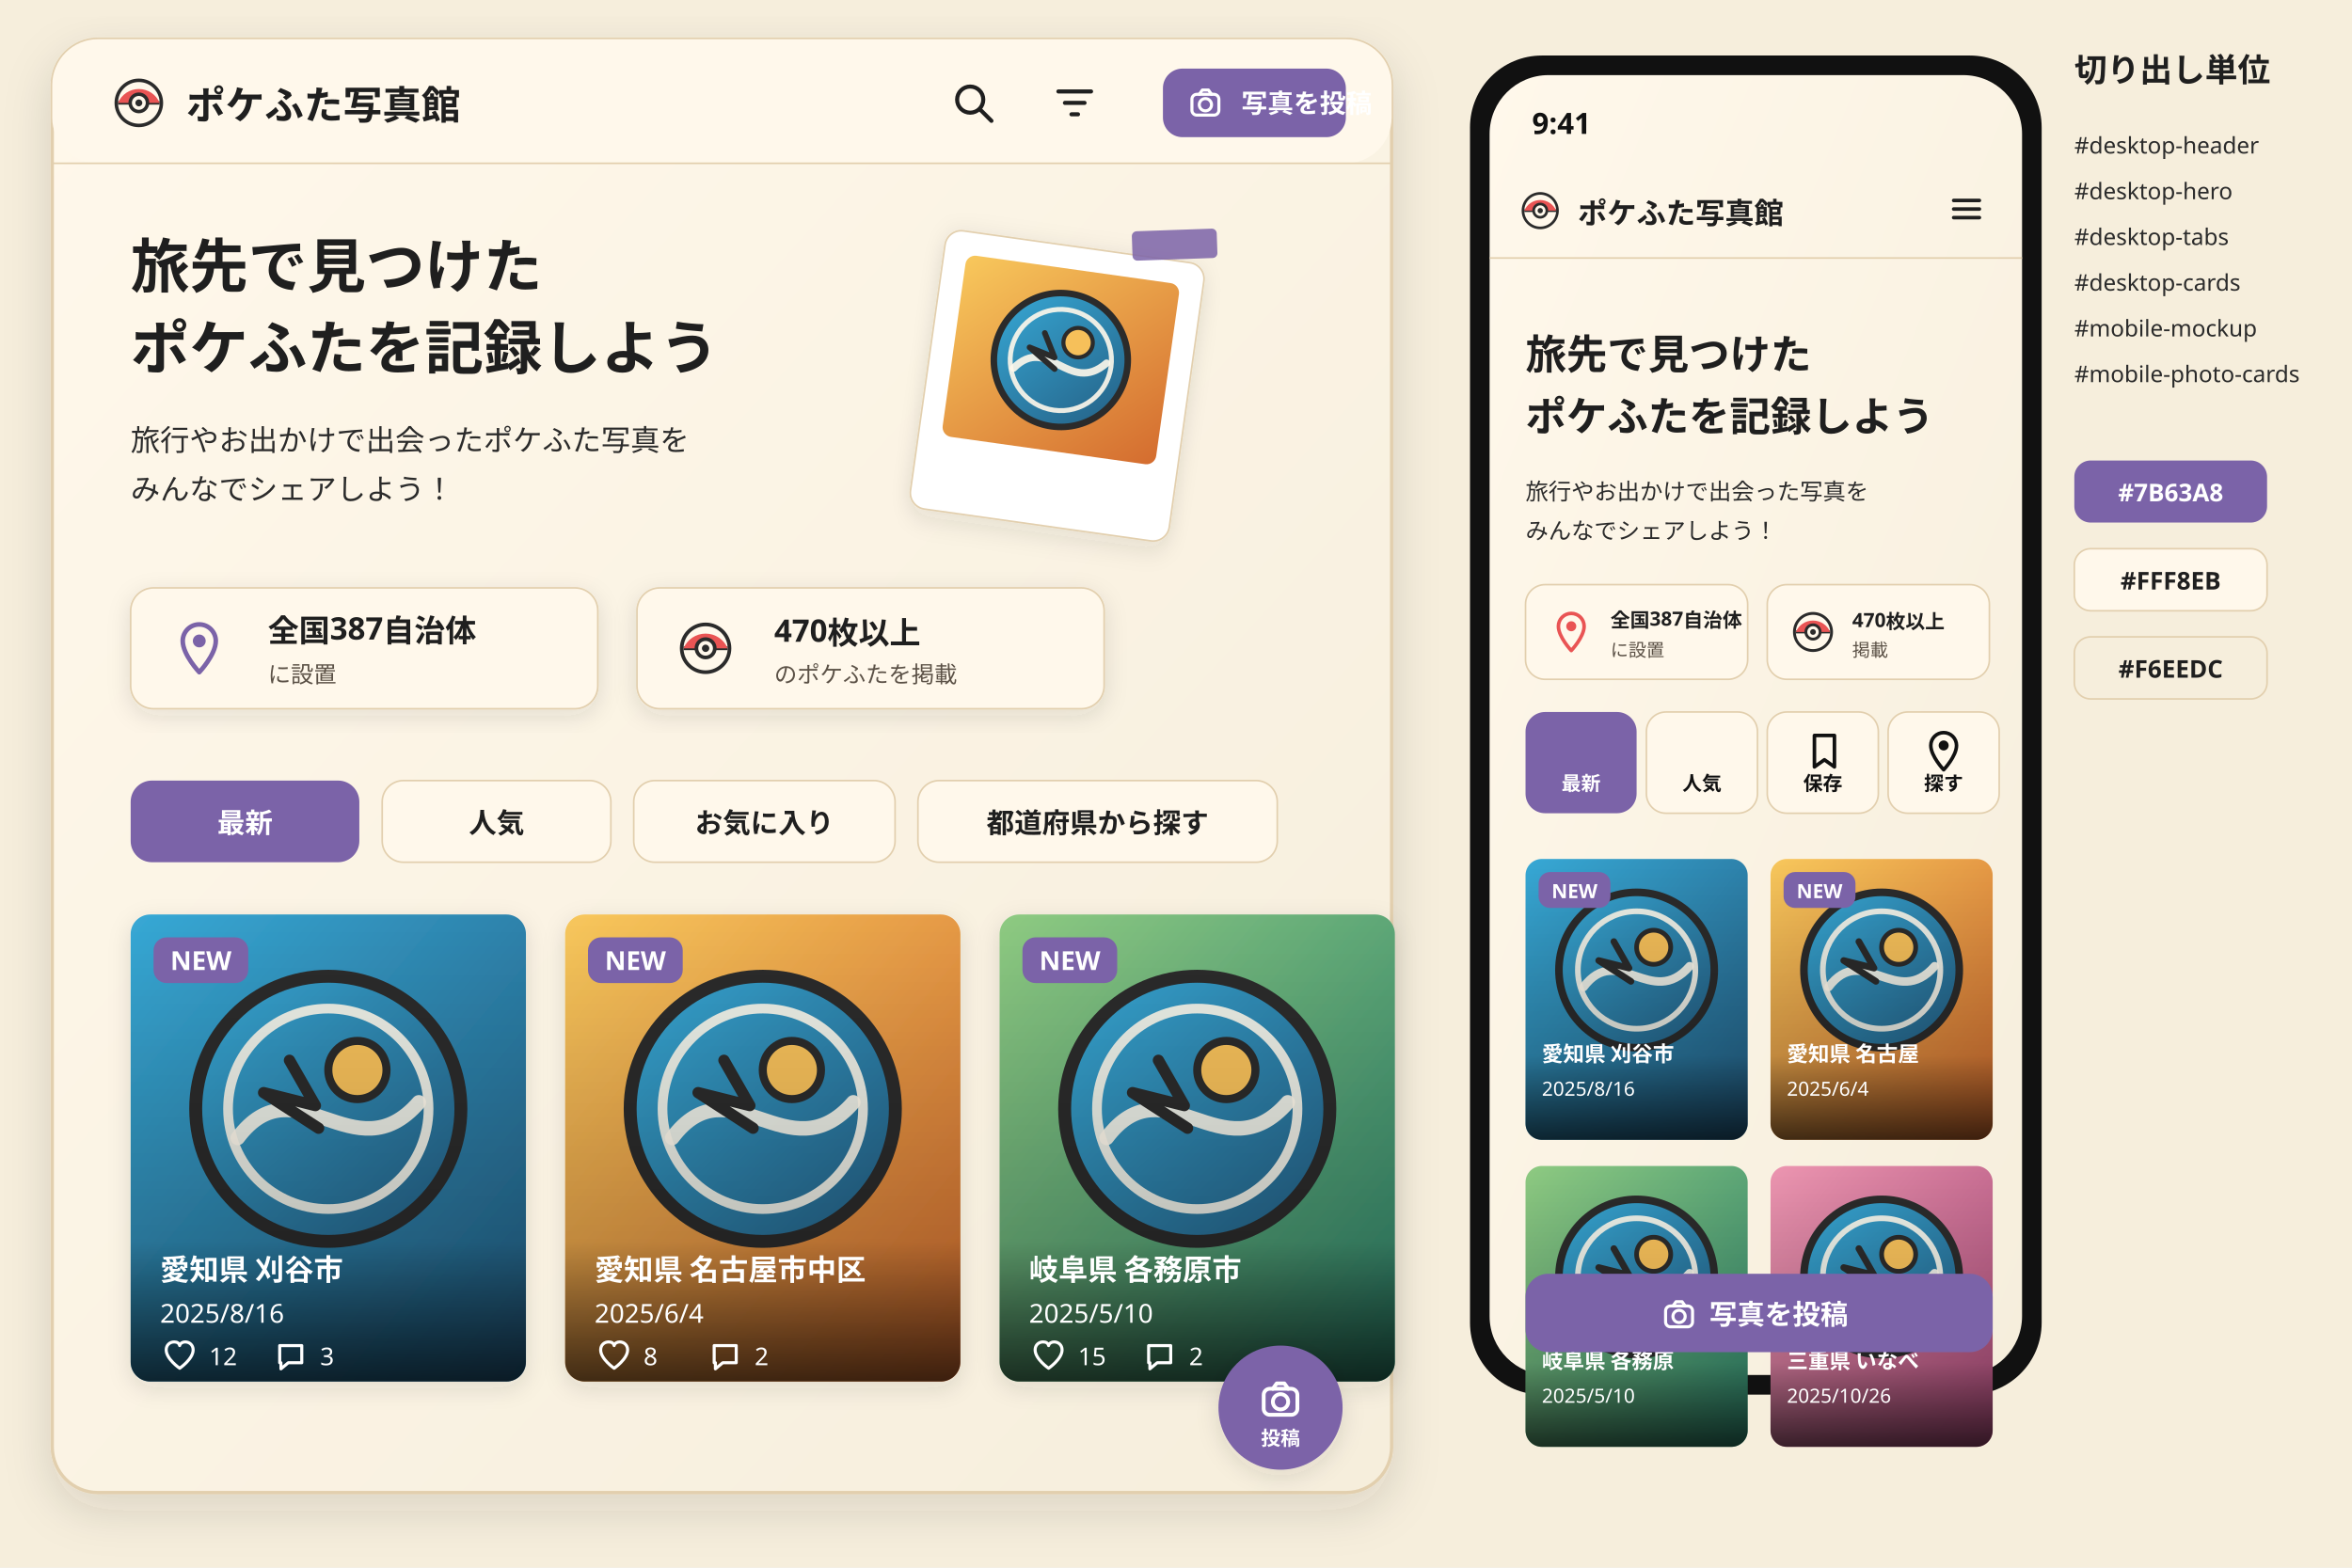
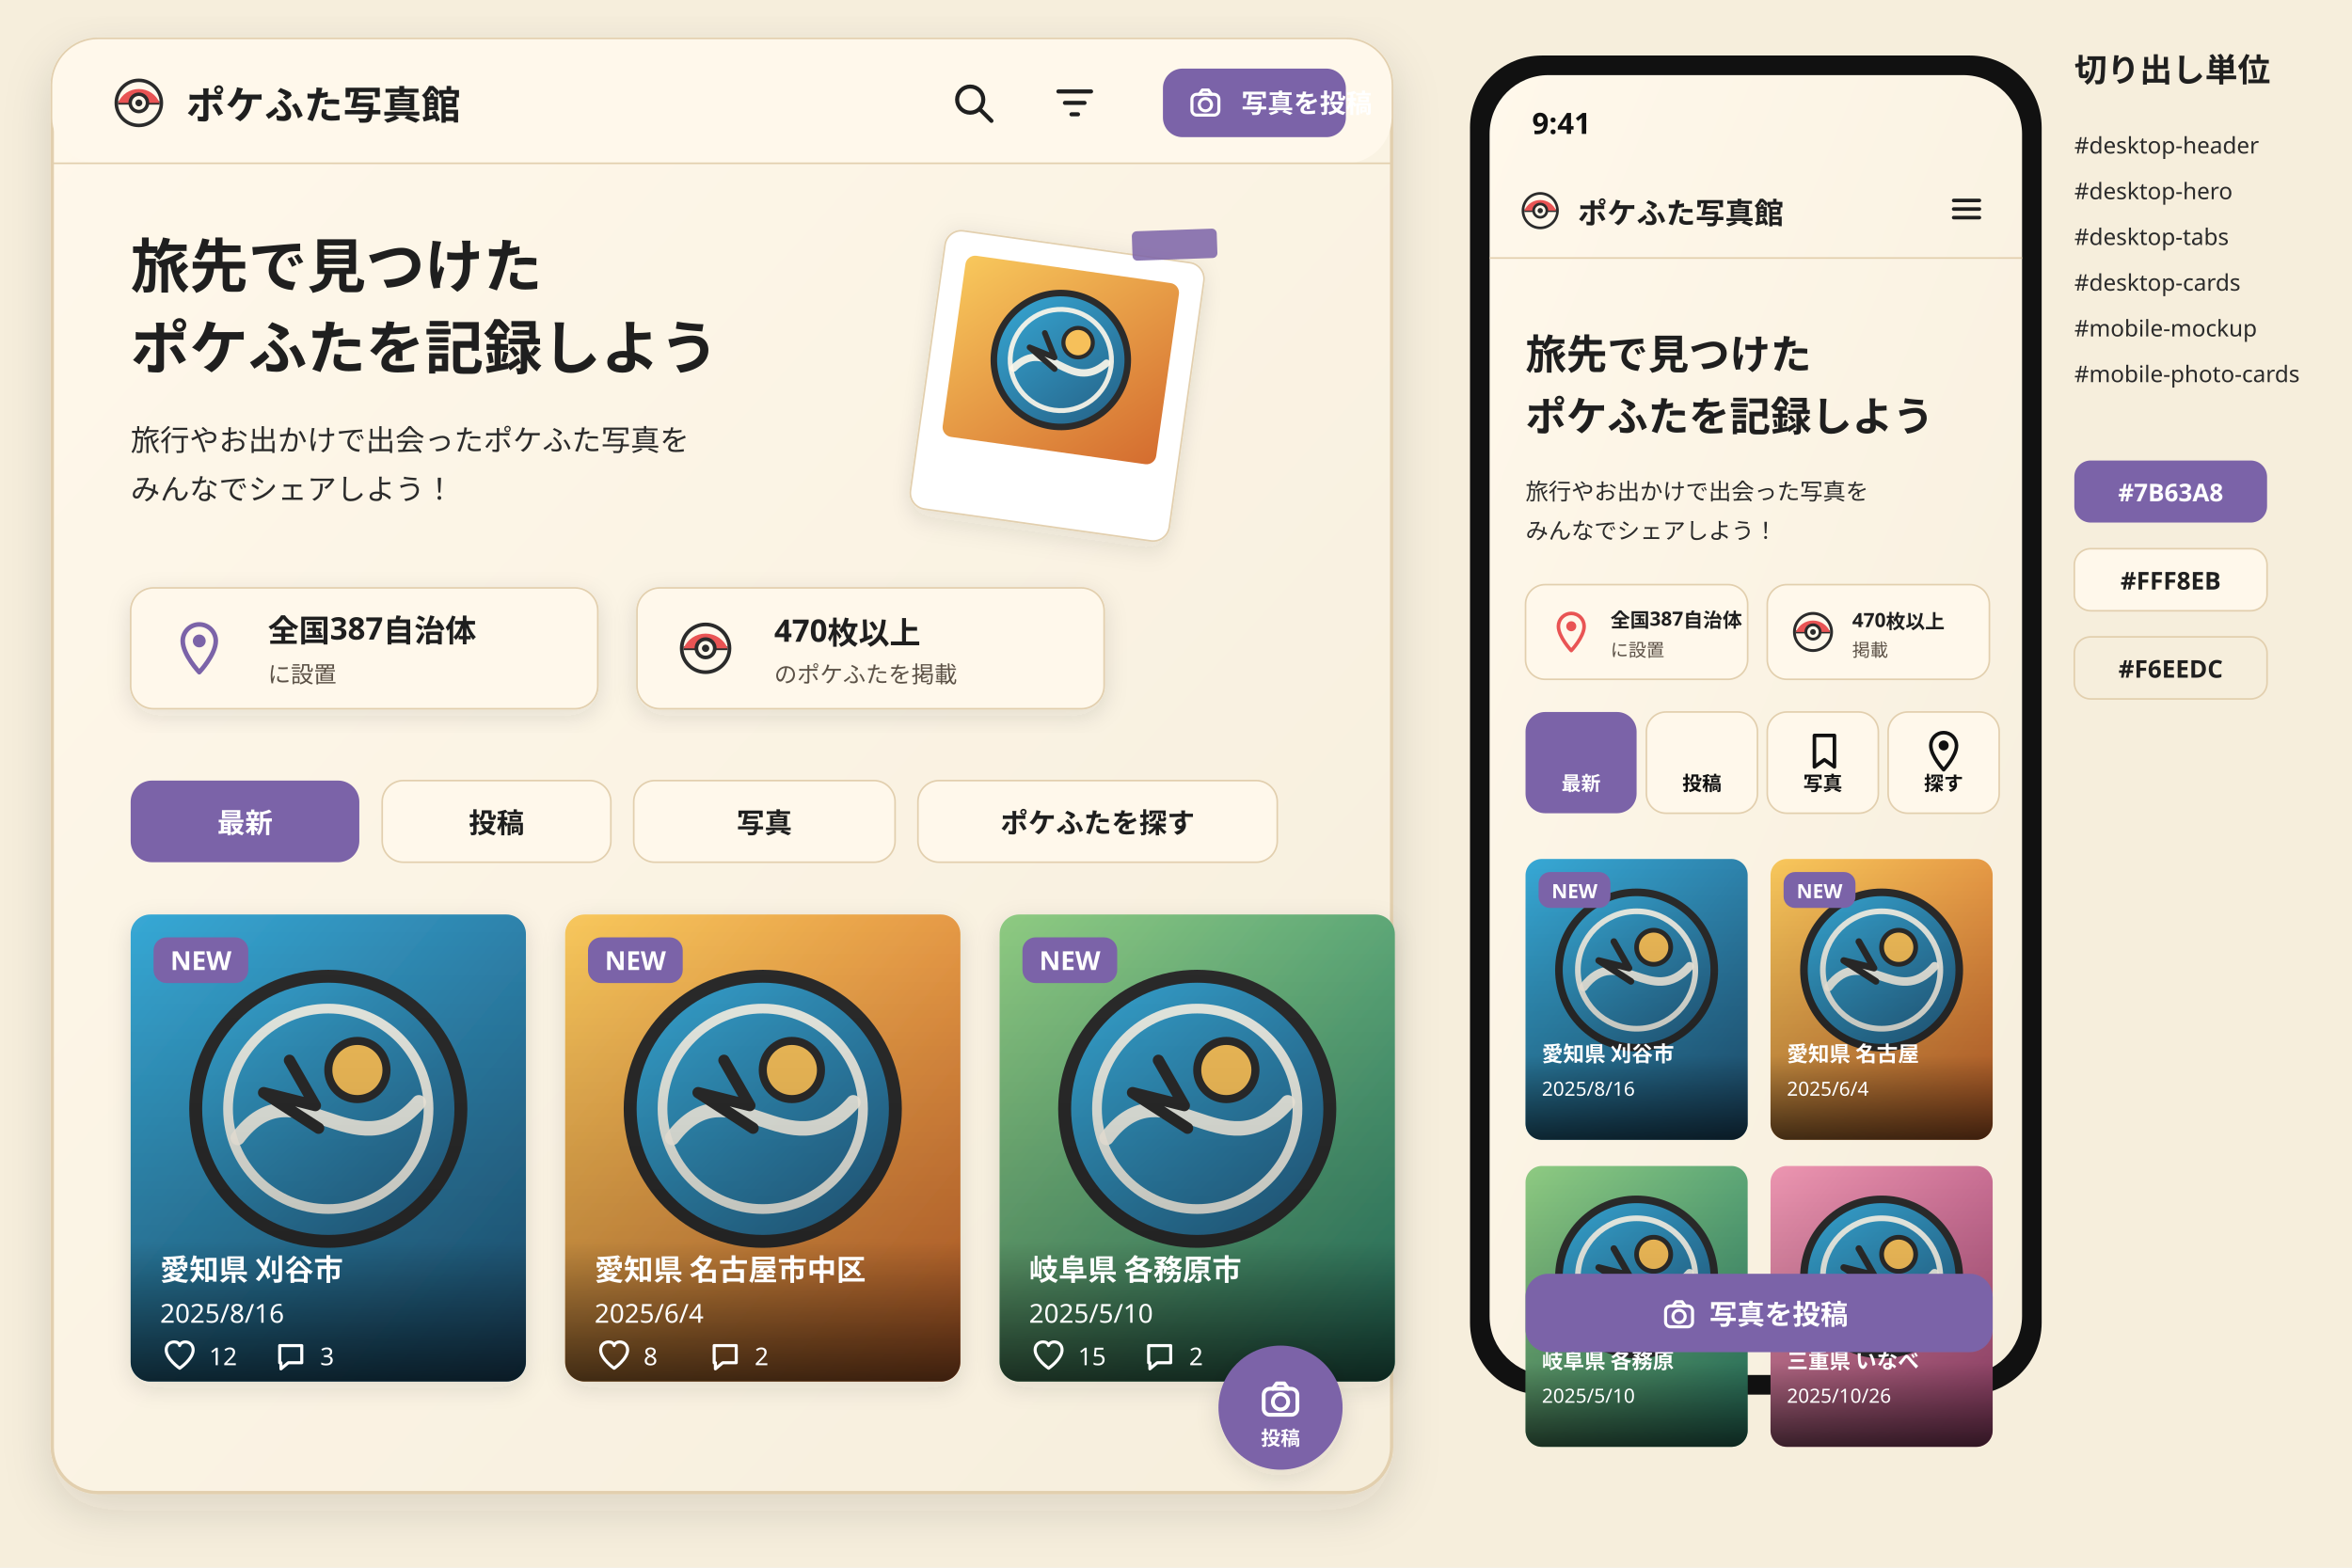
<svg xmlns="http://www.w3.org/2000/svg" width="1440" height="960" viewBox="0 0 1440 960" role="img" aria-labelledby="title desc">
  <defs>
    <linearGradient id="bgGrad" x1="0" y1="0" x2="1" y2="1">
      <stop offset="0%" stop-color="#FFF8EB" />
      <stop offset="100%" stop-color="#F6EEDC" />
    </linearGradient>
    <linearGradient id="photoOverlay" x1="0" y1="0" x2="0" y2="1">
      <stop offset="0%" stop-color="#000" stop-opacity="0" />
      <stop offset="70%" stop-color="#000" stop-opacity=".18" />
      <stop offset="100%" stop-color="#000" stop-opacity=".72" />
    </linearGradient>
    <linearGradient id="blue" x1="0" y1="0" x2="1" y2="1">
      <stop stop-color="#37A9D6" />
      <stop offset="1" stop-color="#245E83" />
    </linearGradient>
    <linearGradient id="yellow" x1="0" y1="0" x2="1" y2="1">
      <stop stop-color="#F8C85C" />
      <stop offset="1" stop-color="#D46C2F" />
    </linearGradient>
    <linearGradient id="green" x1="0" y1="0" x2="1" y2="1">
      <stop stop-color="#8FCB82" />
      <stop offset="1" stop-color="#2D846C" />
    </linearGradient>
    <linearGradient id="pink" x1="0" y1="0" x2="1" y2="1">
      <stop stop-color="#ED96B1" />
      <stop offset="1" stop-color="#A84B78" />
    </linearGradient>
    <filter id="shadow" x="-20%" y="-20%" width="140%" height="140%">
      <feDropShadow dx="0" dy="10" stdDeviation="14" flood-color="#2B2B2B" flood-opacity=".14" />
    </filter>
    <filter id="miniShadow" x="-20%" y="-20%" width="140%" height="140%">
      <feDropShadow dx="0" dy="4" stdDeviation="7" flood-color="#2B2B2B" flood-opacity=".12" />
    </filter>
    <symbol id="icon-ball" viewBox="0 0 64 64">
      <circle cx="32" cy="32" r="26" fill="#FFF8EB" stroke="#2B2B2B" stroke-width="4" />
      <path d="M8 32h48" stroke="#2B2B2B" stroke-width="4" />
      <path d="M8 32a26 26 0 0 1 48 0H8z" fill="#E95454" />
      <circle cx="32" cy="32" r="10" fill="#FFF8EB" stroke="#2B2B2B" stroke-width="4" />
      <circle cx="32" cy="32" r="4" fill="#2B2B2B" />
    </symbol>
    <symbol id="icon-camera" viewBox="0 0 64 64">
      <rect x="10" y="18" width="44" height="34" rx="8" fill="none" stroke="currentColor" stroke-width="5" />
      <path d="M22 18l5-7h10l5 7" fill="none" stroke="currentColor" stroke-width="5" stroke-linecap="round" stroke-linejoin="round" />
      <circle cx="32" cy="35" r="10" fill="none" stroke="currentColor" stroke-width="5" />
    </symbol>
    <symbol id="icon-pin" viewBox="0 0 64 64">
      <path d="M32 58S14 39 14 24a18 18 0 1 1 36 0c0 15-18 34-18 34z" fill="none" stroke="currentColor" stroke-width="5" stroke-linejoin="round" />
      <circle cx="32" cy="24" r="7" fill="currentColor" />
    </symbol>
    <symbol id="icon-heart" viewBox="0 0 64 64">
      <path d="M32 53S10 38 10 23c0-8 6-13 13-13 5 0 8 2 9 6 1-4 5-6 9-6 7 0 13 5 13 13 0 15-22 30-22 30z" fill="none" stroke="currentColor" stroke-width="5" stroke-linejoin="round" />
    </symbol>
    <symbol id="icon-comment" viewBox="0 0 64 64">
      <path d="M14 16h36v28H28L16 54V44h-2z" fill="none" stroke="currentColor" stroke-width="5" stroke-linejoin="round" />
    </symbol>
    <symbol id="icon-bookmark" viewBox="0 0 64 64">
      <path d="M18 10h28v44L32 44 18 54z" fill="none" stroke="currentColor" stroke-width="5" stroke-linejoin="round" />
    </symbol>
    <symbol id="icon-search" viewBox="0 0 64 64">
      <circle cx="28" cy="28" r="16" fill="none" stroke="currentColor" stroke-width="5" />
      <path d="M41 41l13 13" stroke="currentColor" stroke-width="5" stroke-linecap="round" />
    </symbol>
    <symbol id="icon-filter" viewBox="0 0 64 64">
      <path d="M12 18h40M20 32h24M28 46h8" stroke="currentColor" stroke-width="5" stroke-linecap="round" />
    </symbol>
    <symbol id="icon-menu" viewBox="0 0 64 64">
      <path d="M14 20h36M14 32h36M14 44h36" stroke="currentColor" stroke-width="5" stroke-linecap="round" />
    </symbol>
    <symbol id="manhole-placeholder" viewBox="0 0 200 200">
      <circle cx="100" cy="100" r="82" fill="url(#blue)" stroke="#2B2B2B" stroke-width="8" />
      <circle cx="100" cy="100" r="62" fill="none" stroke="#FFF8EB" stroke-width="6" stroke-opacity=".9" />
      <path d="M44 118c36-48 72 24 112-22" fill="none" stroke="#FFF8EB" stroke-width="9" stroke-linecap="round" opacity=".9" />
      <circle cx="118" cy="76" r="18" fill="#F6C05A" stroke="#2B2B2B" stroke-width="5" />
      <path d="M76 70l16 28-32-8 34 22" fill="none" stroke="#2B2B2B" stroke-width="7" stroke-linecap="round" stroke-linejoin="round" />
    </symbol>
  </defs>
  <rect width="1440" height="960" fill="#F6EEDC" />
  <g id="desktop-mockup" transform="translate(32,24)">
    <rect width="820" height="890" rx="28" fill="url(#bgGrad)" stroke="#E2CFAE" stroke-width="2" filter="url(#shadow)" />
    <g id="desktop-header">
      <rect width="820" height="76" rx="28" fill="#FFF8EB" />
      <line x1="0" y1="76" x2="820" y2="76" stroke="#E2CFAE" />
      <use href="#icon-ball" x="36" y="22" width="34" height="34" />
      <text x="82" y="49" font-size="24" font-weight="800" fill="#1F1F1F" font-family="sans-serif">ポケふた写真館</text>
      <use href="#icon-search" x="548" y="23" width="32" height="32" color="#1F1F1F" />
      <use href="#icon-filter" x="610" y="23" width="32" height="32" color="#1F1F1F" />
      <rect x="680" y="18" width="112" height="42" rx="12" fill="#7B63A8" />
      <use href="#icon-camera" x="694" y="27" width="24" height="24" color="#FFF" />
      <text x="728" y="45" font-size="16" font-weight="700" fill="#FFF" font-family="sans-serif">写真を投稿</text>
    </g>
    <g id="desktop-hero" transform="translate(48,116)">
      <text x="0" y="36" font-size="36" font-weight="900" fill="#1F1F1F" font-family="sans-serif">旅先で見つけた</text>
      <text x="0" y="86" font-size="36" font-weight="900" fill="#1F1F1F" font-family="sans-serif">ポケふたを記録しよう</text>
      <text x="0" y="136" font-size="18" fill="#2B2B2B" font-family="sans-serif">旅行やお出かけで出会ったポケふた写真を</text>
      <text x="0" y="166" font-size="18" fill="#2B2B2B" font-family="sans-serif">みんなでシェアしよう！</text>
      <g id="polaroid" transform="translate(500,0) rotate(8)">
        <rect width="160" height="172" rx="10" fill="#FFF" stroke="#E2CFAE" filter="url(#miniShadow)" />
        <rect x="14" y="14" width="132" height="112" rx="6" fill="url(#yellow)" />
        <use href="#manhole-placeholder" x="30" y="20" width="100" height="100" />
        <rect x="112" y="-14" width="52" height="18" rx="3" fill="#7B63A8" opacity=".85" transform="rotate(-10 112 -14)" />
      </g>
      <g id="stats" transform="translate(0,220)">
        <rect width="286" height="74" rx="14" fill="#FFF8EB" stroke="#E2CFAE" filter="url(#miniShadow)" />
        <use href="#icon-pin" x="24" y="19" width="36" height="36" color="#7B63A8" />
        <text x="84" y="33" font-size="19" font-weight="800" fill="#1F1F1F" font-family="sans-serif">全国387自治体</text>
        <text x="84" y="58" font-size="14" fill="#5B5146" font-family="sans-serif">に設置</text>
        <rect x="310" width="286" height="74" rx="14" fill="#FFF8EB" stroke="#E2CFAE" filter="url(#miniShadow)" />
        <use href="#icon-ball" x="334" y="19" width="36" height="36" />
        <text x="394" y="33" font-size="19" font-weight="800" fill="#1F1F1F" font-family="sans-serif">470枚以上</text>
        <text x="394" y="58" font-size="14" fill="#5B5146" font-family="sans-serif">のポケふたを掲載</text>
      </g>
    </g>
    <g id="desktop-tabs" transform="translate(48,454)">
      <rect width="140" height="50" rx="13" fill="#7B63A8" />
      <text x="70" y="32" text-anchor="middle" font-size="17" font-weight="700" fill="#FFF" font-family="sans-serif">最新</text>
      <rect x="154" width="140" height="50" rx="13" fill="#FFF8EB" stroke="#E2CFAE" />
-       <text x="224" y="32" text-anchor="middle" font-size="17" font-weight="700" fill="#1F1F1F" font-family="sans-serif">人気</text>
+       <text x="224" y="32" text-anchor="middle" font-size="17" font-weight="700" fill="#1F1F1F" font-family="sans-serif">投稿</text>
      <rect x="308" width="160" height="50" rx="13" fill="#FFF8EB" stroke="#E2CFAE" />
-       <text x="388" y="32" text-anchor="middle" font-size="17" font-weight="700" fill="#1F1F1F" font-family="sans-serif">お気に入り</text>
+       <text x="388" y="32" text-anchor="middle" font-size="17" font-weight="700" fill="#1F1F1F" font-family="sans-serif">写真</text>
      <rect x="482" width="220" height="50" rx="13" fill="#FFF8EB" stroke="#E2CFAE" />
-       <text x="592" y="32" text-anchor="middle" font-size="17" font-weight="700" fill="#1F1F1F" font-family="sans-serif">都道府県から探す</text>
+       <text x="592" y="32" text-anchor="middle" font-size="17" font-weight="700" fill="#1F1F1F" font-family="sans-serif">ポケふたを探す</text>
    </g>
    <g id="desktop-cards" transform="translate(48,536)">
      <g id="photo-card-1">
        <rect width="242" height="286" rx="12" fill="url(#blue)" filter="url(#miniShadow)" />
        <use href="#manhole-placeholder" x="22" y="20" width="198" height="198" />
        <rect width="242" height="286" rx="12" fill="url(#photoOverlay)" />
        <rect x="14" y="14" width="58" height="28" rx="8" fill="#7B63A8" />
        <text x="43" y="34" text-anchor="middle" font-size="16" font-weight="800" fill="#FFF" font-family="sans-serif">NEW</text>
        <text x="18" y="224" font-size="18" font-weight="800" fill="#FFF" font-family="sans-serif">愛知県 刈谷市</text>
        <text x="18" y="250" font-size="16" fill="#FFF" font-family="sans-serif">2025/8/16</text>
        <use href="#icon-heart" x="18" y="258" width="24" height="24" color="#FFF" />
        <text x="48" y="276" font-size="15" fill="#FFF" font-family="sans-serif">12</text>
        <use href="#icon-comment" x="86" y="258" width="24" height="24" color="#FFF" />
        <text x="116" y="276" font-size="15" fill="#FFF" font-family="sans-serif">3</text>
      </g>
      <g id="photo-card-2" transform="translate(266,0)">
        <rect width="242" height="286" rx="12" fill="url(#yellow)" filter="url(#miniShadow)" />
        <use href="#manhole-placeholder" x="22" y="20" width="198" height="198" />
        <rect width="242" height="286" rx="12" fill="url(#photoOverlay)" />
        <rect x="14" y="14" width="58" height="28" rx="8" fill="#7B63A8" />
        <text x="43" y="34" text-anchor="middle" font-size="16" font-weight="800" fill="#FFF" font-family="sans-serif">NEW</text>
        <text x="18" y="224" font-size="18" font-weight="800" fill="#FFF" font-family="sans-serif">愛知県 名古屋市中区</text>
        <text x="18" y="250" font-size="16" fill="#FFF" font-family="sans-serif">2025/6/4</text>
        <use href="#icon-heart" x="18" y="258" width="24" height="24" color="#FFF" />
        <text x="48" y="276" font-size="15" fill="#FFF" font-family="sans-serif">8</text>
        <use href="#icon-comment" x="86" y="258" width="24" height="24" color="#FFF" />
        <text x="116" y="276" font-size="15" fill="#FFF" font-family="sans-serif">2</text>
      </g>
      <g id="photo-card-3" transform="translate(532,0)">
        <rect width="242" height="286" rx="12" fill="url(#green)" filter="url(#miniShadow)" />
        <use href="#manhole-placeholder" x="22" y="20" width="198" height="198" />
        <rect width="242" height="286" rx="12" fill="url(#photoOverlay)" />
        <rect x="14" y="14" width="58" height="28" rx="8" fill="#7B63A8" />
        <text x="43" y="34" text-anchor="middle" font-size="16" font-weight="800" fill="#FFF" font-family="sans-serif">NEW</text>
        <text x="18" y="224" font-size="18" font-weight="800" fill="#FFF" font-family="sans-serif">岐阜県 各務原市</text>
        <text x="18" y="250" font-size="16" fill="#FFF" font-family="sans-serif">2025/5/10</text>
        <use href="#icon-heart" x="18" y="258" width="24" height="24" color="#FFF" />
        <text x="48" y="276" font-size="15" fill="#FFF" font-family="sans-serif">15</text>
        <use href="#icon-comment" x="86" y="258" width="24" height="24" color="#FFF" />
        <text x="116" y="276" font-size="15" fill="#FFF" font-family="sans-serif">2</text>
      </g>
    </g>
    <g id="desktop-floating-cta" transform="translate(714,800)">
      <circle cx="38" cy="38" r="38" fill="#7B63A8" filter="url(#miniShadow)" />
      <use href="#icon-camera" x="23" y="18" width="30" height="30" color="#FFF" />
      <text x="38" y="61" text-anchor="middle" font-size="12" font-weight="700" fill="#FFF" font-family="sans-serif">投稿</text>
    </g>
  </g>
  <g id="mobile-mockup" transform="translate(900,34)">
    <rect width="350" height="820" rx="44" fill="#111" />
    <rect x="12" y="12" width="326" height="796" rx="36" fill="url(#bgGrad)" />
    <text x="38" y="48" font-size="18" font-weight="800" fill="#111" font-family="sans-serif">9:41</text>
    <g transform="translate(30,82)">
      <use href="#icon-ball" width="26" height="26" />
      <text x="36" y="21" font-size="18" font-weight="800" fill="#1F1F1F" font-family="sans-serif">ポケふた写真館</text>
      <use href="#icon-menu" x="260" y="-2" width="28" height="28" color="#1F1F1F" />
    </g>
    <line x1="12" y1="124" x2="338" y2="124" stroke="#E2CFAE" />
    <g id="mobile-hero" transform="translate(34,158)">
      <text x="0" y="34" font-size="25" font-weight="900" fill="#1F1F1F" font-family="sans-serif">旅先で見つけた</text>
      <text x="0" y="72" font-size="25" font-weight="900" fill="#1F1F1F" font-family="sans-serif">ポケふたを記録しよう</text>
      <text x="0" y="114" font-size="14" fill="#2B2B2B" font-family="sans-serif">旅行やお出かけで出会った写真を</text>
      <text x="0" y="138" font-size="14" fill="#2B2B2B" font-family="sans-serif">みんなでシェアしよう！</text>
    </g>
    <g id="mobile-stats" transform="translate(34,324)">
      <rect width="136" height="58" rx="12" fill="#FFF8EB" stroke="#E2CFAE" />
      <use href="#icon-pin" x="14" y="15" width="28" height="28" color="#E95454" />
      <text x="52" y="26" font-size="12" font-weight="800" fill="#1F1F1F" font-family="sans-serif">全国387自治体</text>
      <text x="52" y="44" font-size="11" fill="#5B5146" font-family="sans-serif">に設置</text>
      <rect x="148" width="136" height="58" rx="12" fill="#FFF8EB" stroke="#E2CFAE" />
      <use href="#icon-ball" x="162" y="15" width="28" height="28" />
      <text x="200" y="26" font-size="12" font-weight="800" fill="#1F1F1F" font-family="sans-serif">470枚以上</text>
      <text x="200" y="44" font-size="11" fill="#5B5146" font-family="sans-serif">掲載</text>
    </g>
    <g id="mobile-tabs" transform="translate(34,402)">
      <rect width="68" height="62" rx="12" fill="#7B63A8" />
      <text x="34" y="48" text-anchor="middle" font-size="12" font-weight="700" fill="#FFF" font-family="sans-serif">最新</text>
      <rect x="74" width="68" height="62" rx="12" fill="#FFF8EB" stroke="#E2CFAE" />
-       <text x="108" y="48" text-anchor="middle" font-size="12" font-weight="700" fill="#111" font-family="sans-serif">人気</text>
+       <text x="108" y="48" text-anchor="middle" font-size="12" font-weight="700" fill="#111" font-family="sans-serif">投稿</text>
      <rect x="148" width="68" height="62" rx="12" fill="#FFF8EB" stroke="#E2CFAE" />
      <use href="#icon-bookmark" x="169" y="10" width="28" height="28" color="#111" />
-       <text x="182" y="48" text-anchor="middle" font-size="12" font-weight="700" fill="#111" font-family="sans-serif">保存</text>
+       <text x="182" y="48" text-anchor="middle" font-size="12" font-weight="700" fill="#111" font-family="sans-serif">写真</text>
      <rect x="222" width="68" height="62" rx="12" fill="#FFF8EB" stroke="#E2CFAE" />
      <use href="#icon-pin" x="242" y="10" width="28" height="28" color="#111" />
      <text x="256" y="48" text-anchor="middle" font-size="12" font-weight="700" fill="#111" font-family="sans-serif">探す</text>
    </g>
    <g id="mobile-photo-cards" transform="translate(34,492)">
      <g>
        <rect width="136" height="172" rx="10" fill="url(#blue)" />
        <use href="#manhole-placeholder" x="10" y="10" width="116" height="116" />
        <rect width="136" height="172" rx="10" fill="url(#photoOverlay)" />
        <rect x="8" y="8" width="44" height="22" rx="7" fill="#7B63A8" />
        <text x="30" y="24" text-anchor="middle" font-size="12" font-weight="800" fill="#FFF" font-family="sans-serif">NEW</text>
        <text x="10" y="124" font-size="13" font-weight="800" fill="#FFF" font-family="sans-serif">愛知県 刈谷市</text>
        <text x="10" y="145" font-size="12" fill="#FFF" font-family="sans-serif">2025/8/16</text>
      </g>
      <g transform="translate(150,0)">
        <rect width="136" height="172" rx="10" fill="url(#yellow)" />
        <use href="#manhole-placeholder" x="10" y="10" width="116" height="116" />
        <rect width="136" height="172" rx="10" fill="url(#photoOverlay)" />
        <rect x="8" y="8" width="44" height="22" rx="7" fill="#7B63A8" />
        <text x="30" y="24" text-anchor="middle" font-size="12" font-weight="800" fill="#FFF" font-family="sans-serif">NEW</text>
        <text x="10" y="124" font-size="13" font-weight="800" fill="#FFF" font-family="sans-serif">愛知県 名古屋</text>
        <text x="10" y="145" font-size="12" fill="#FFF" font-family="sans-serif">2025/6/4</text>
      </g>
      <g transform="translate(0,188)">
        <rect width="136" height="172" rx="10" fill="url(#green)" />
        <use href="#manhole-placeholder" x="10" y="10" width="116" height="116" />
        <rect width="136" height="172" rx="10" fill="url(#photoOverlay)" />
        <text x="10" y="124" font-size="13" font-weight="800" fill="#FFF" font-family="sans-serif">岐阜県 各務原</text>
        <text x="10" y="145" font-size="12" fill="#FFF" font-family="sans-serif">2025/5/10</text>
      </g>
      <g transform="translate(150,188)">
        <rect width="136" height="172" rx="10" fill="url(#pink)" />
        <use href="#manhole-placeholder" x="10" y="10" width="116" height="116" />
        <rect width="136" height="172" rx="10" fill="url(#photoOverlay)" />
        <text x="10" y="124" font-size="13" font-weight="800" fill="#FFF" font-family="sans-serif">三重県 いなべ</text>
        <text x="10" y="145" font-size="12" fill="#FFF" font-family="sans-serif">2025/10/26</text>
      </g>
    </g>
    <g id="mobile-bottom-cta" transform="translate(34,746)">
      <rect width="286" height="48" rx="14" fill="#7B63A8" />
      <use href="#icon-camera" x="82" y="13" width="24" height="24" color="#FFF" />
      <text x="155" y="31" text-anchor="middle" font-size="17" font-weight="800" fill="#FFF" font-family="sans-serif">写真を投稿</text>
    </g>
  </g>
  <g id="asset-guide" transform="translate(1270,50)" font-family="sans-serif">
    <text font-size="20" font-weight="900" fill="#1F1F1F">切り出し単位</text>
    <text y="44" font-size="14" fill="#2B2B2B">#desktop-header</text>
    <text y="72" font-size="14" fill="#2B2B2B">#desktop-hero</text>
    <text y="100" font-size="14" fill="#2B2B2B">#desktop-tabs</text>
    <text y="128" font-size="14" fill="#2B2B2B">#desktop-cards</text>
    <text y="156" font-size="14" fill="#2B2B2B">#mobile-mockup</text>
    <text y="184" font-size="14" fill="#2B2B2B">#mobile-photo-cards</text>
    <rect y="232" width="118" height="38" rx="10" fill="#7B63A8" />
    <text x="59" y="257" text-anchor="middle" font-size="15" font-weight="800" fill="#FFF">#7B63A8</text>
    <rect y="286" width="118" height="38" rx="10" fill="#FFF8EB" stroke="#E2CFAE" />
    <text x="59" y="311" text-anchor="middle" font-size="15" font-weight="800" fill="#1F1F1F">#FFF8EB</text>
    <rect y="340" width="118" height="38" rx="10" fill="#F6EEDC" stroke="#E2CFAE" />
    <text x="59" y="365" text-anchor="middle" font-size="15" font-weight="800" fill="#1F1F1F">#F6EEDC</text>
  </g>
</svg>
